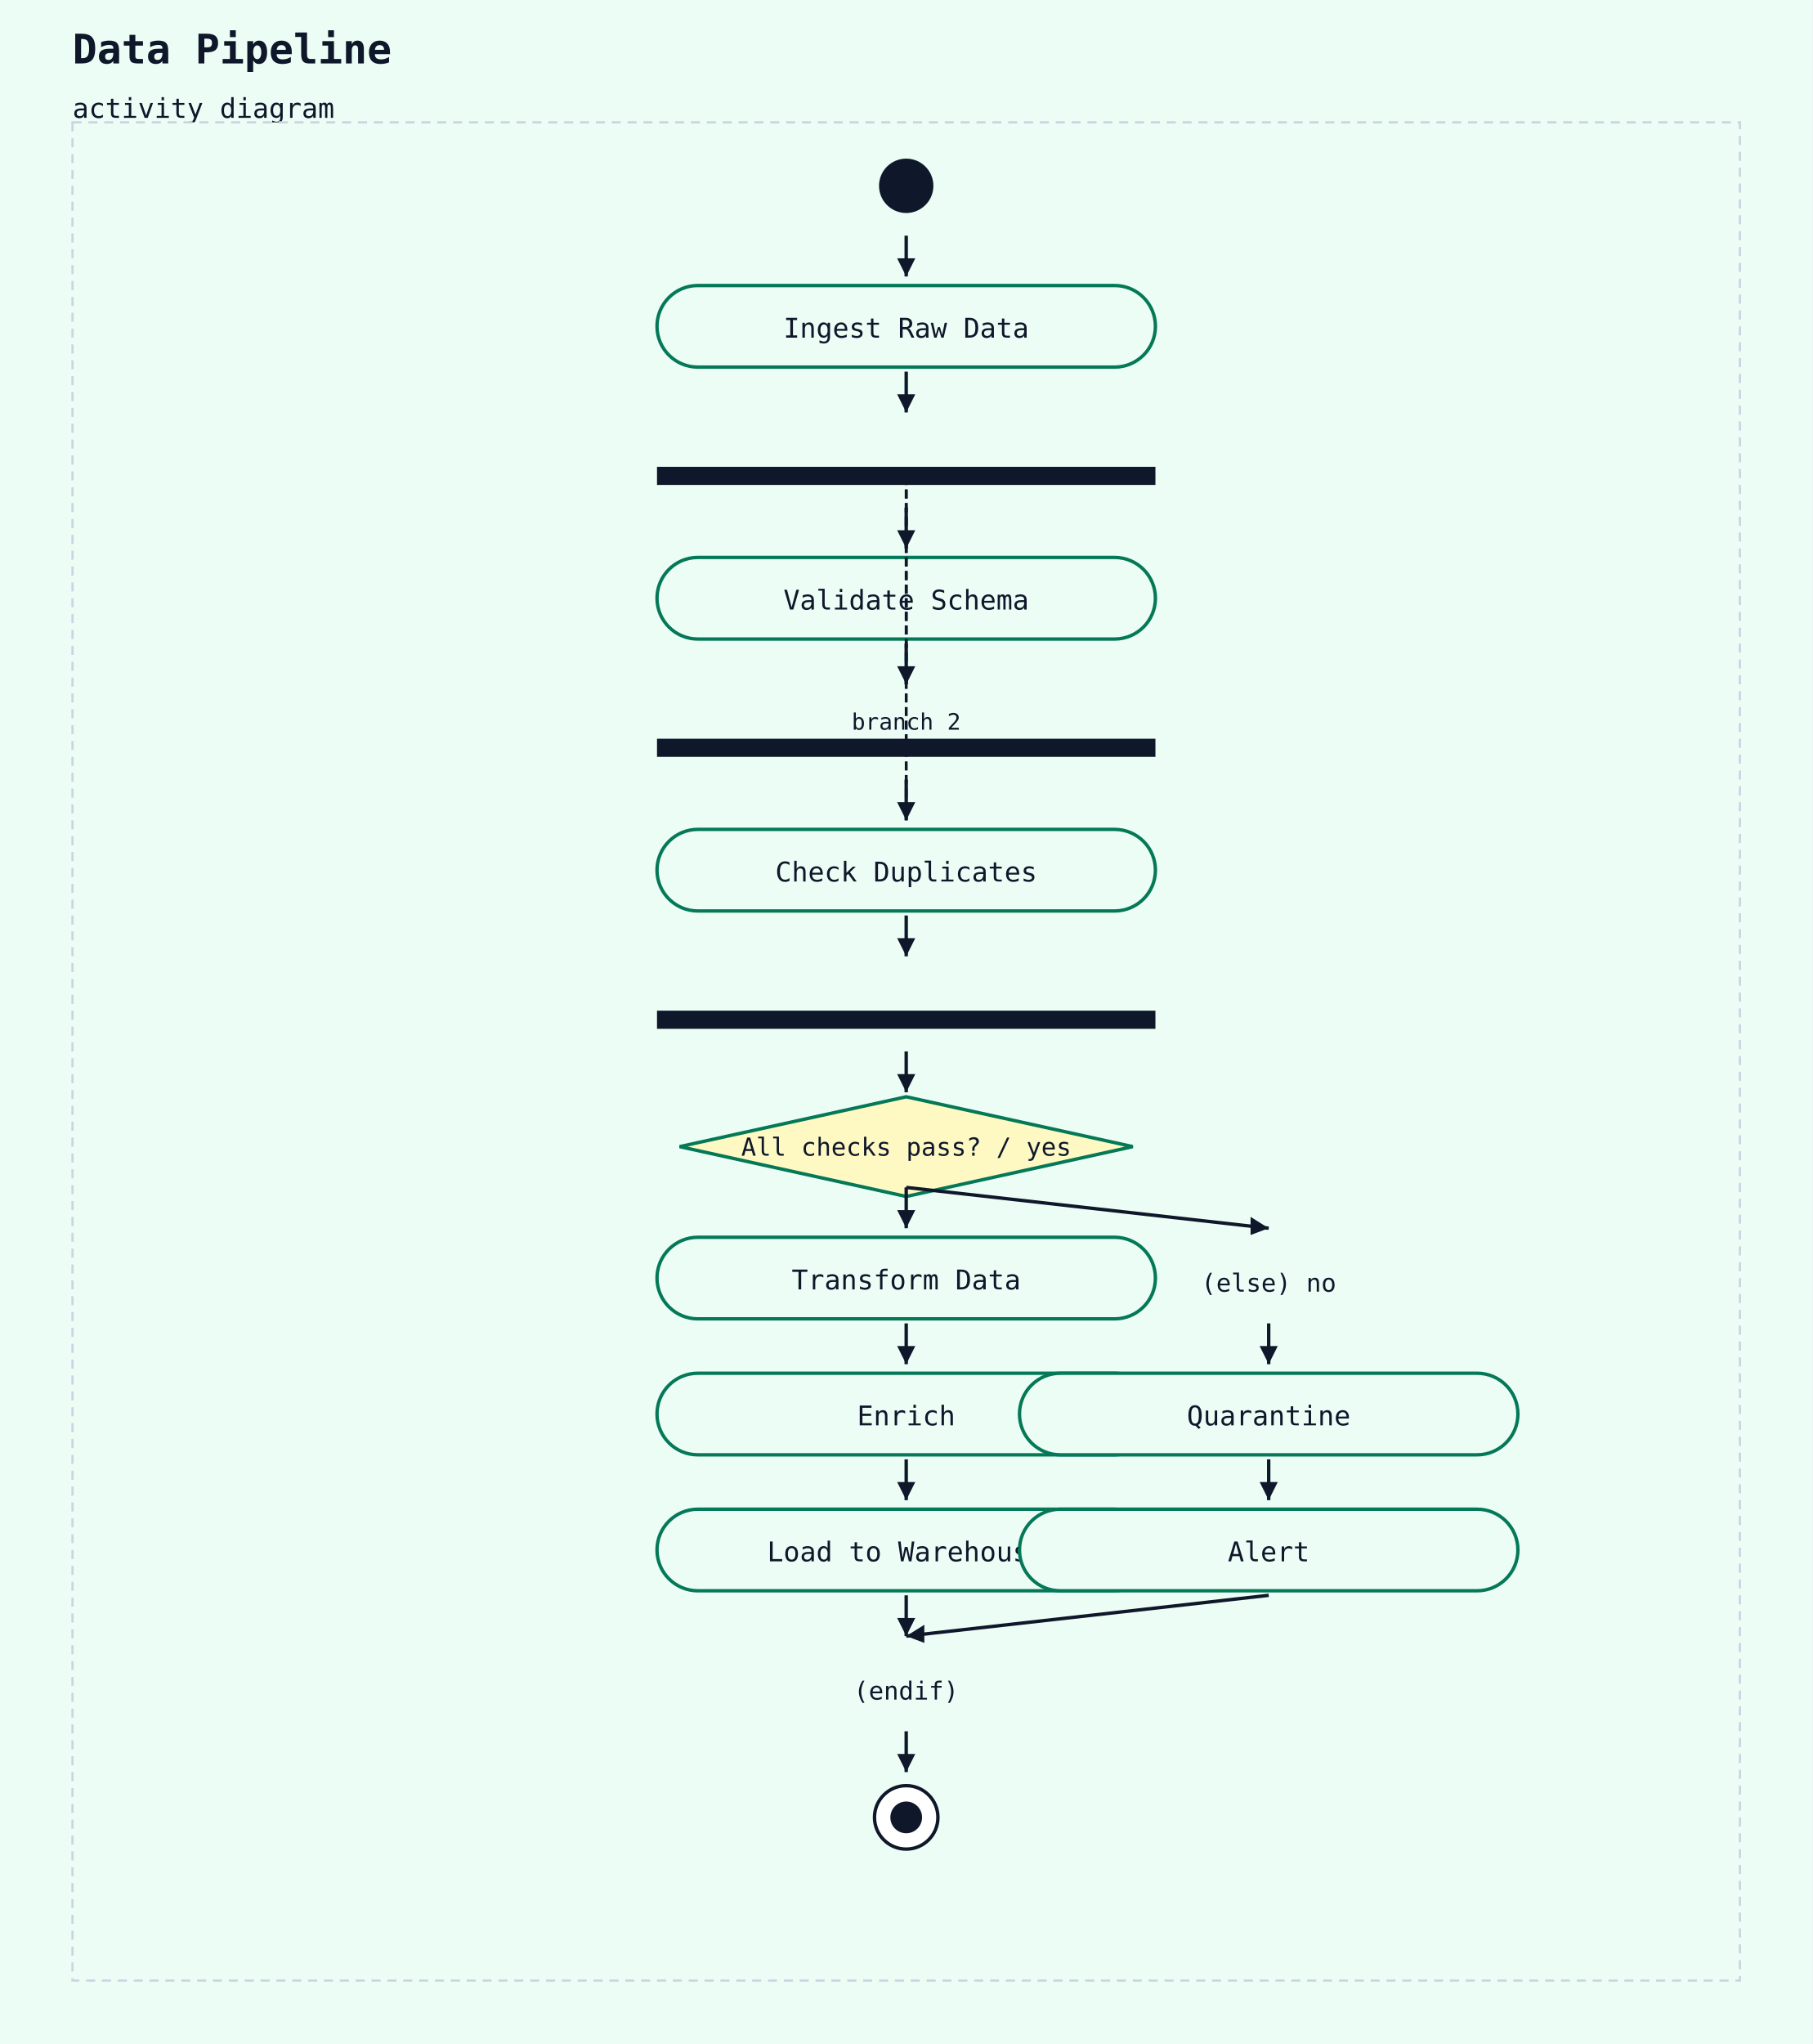
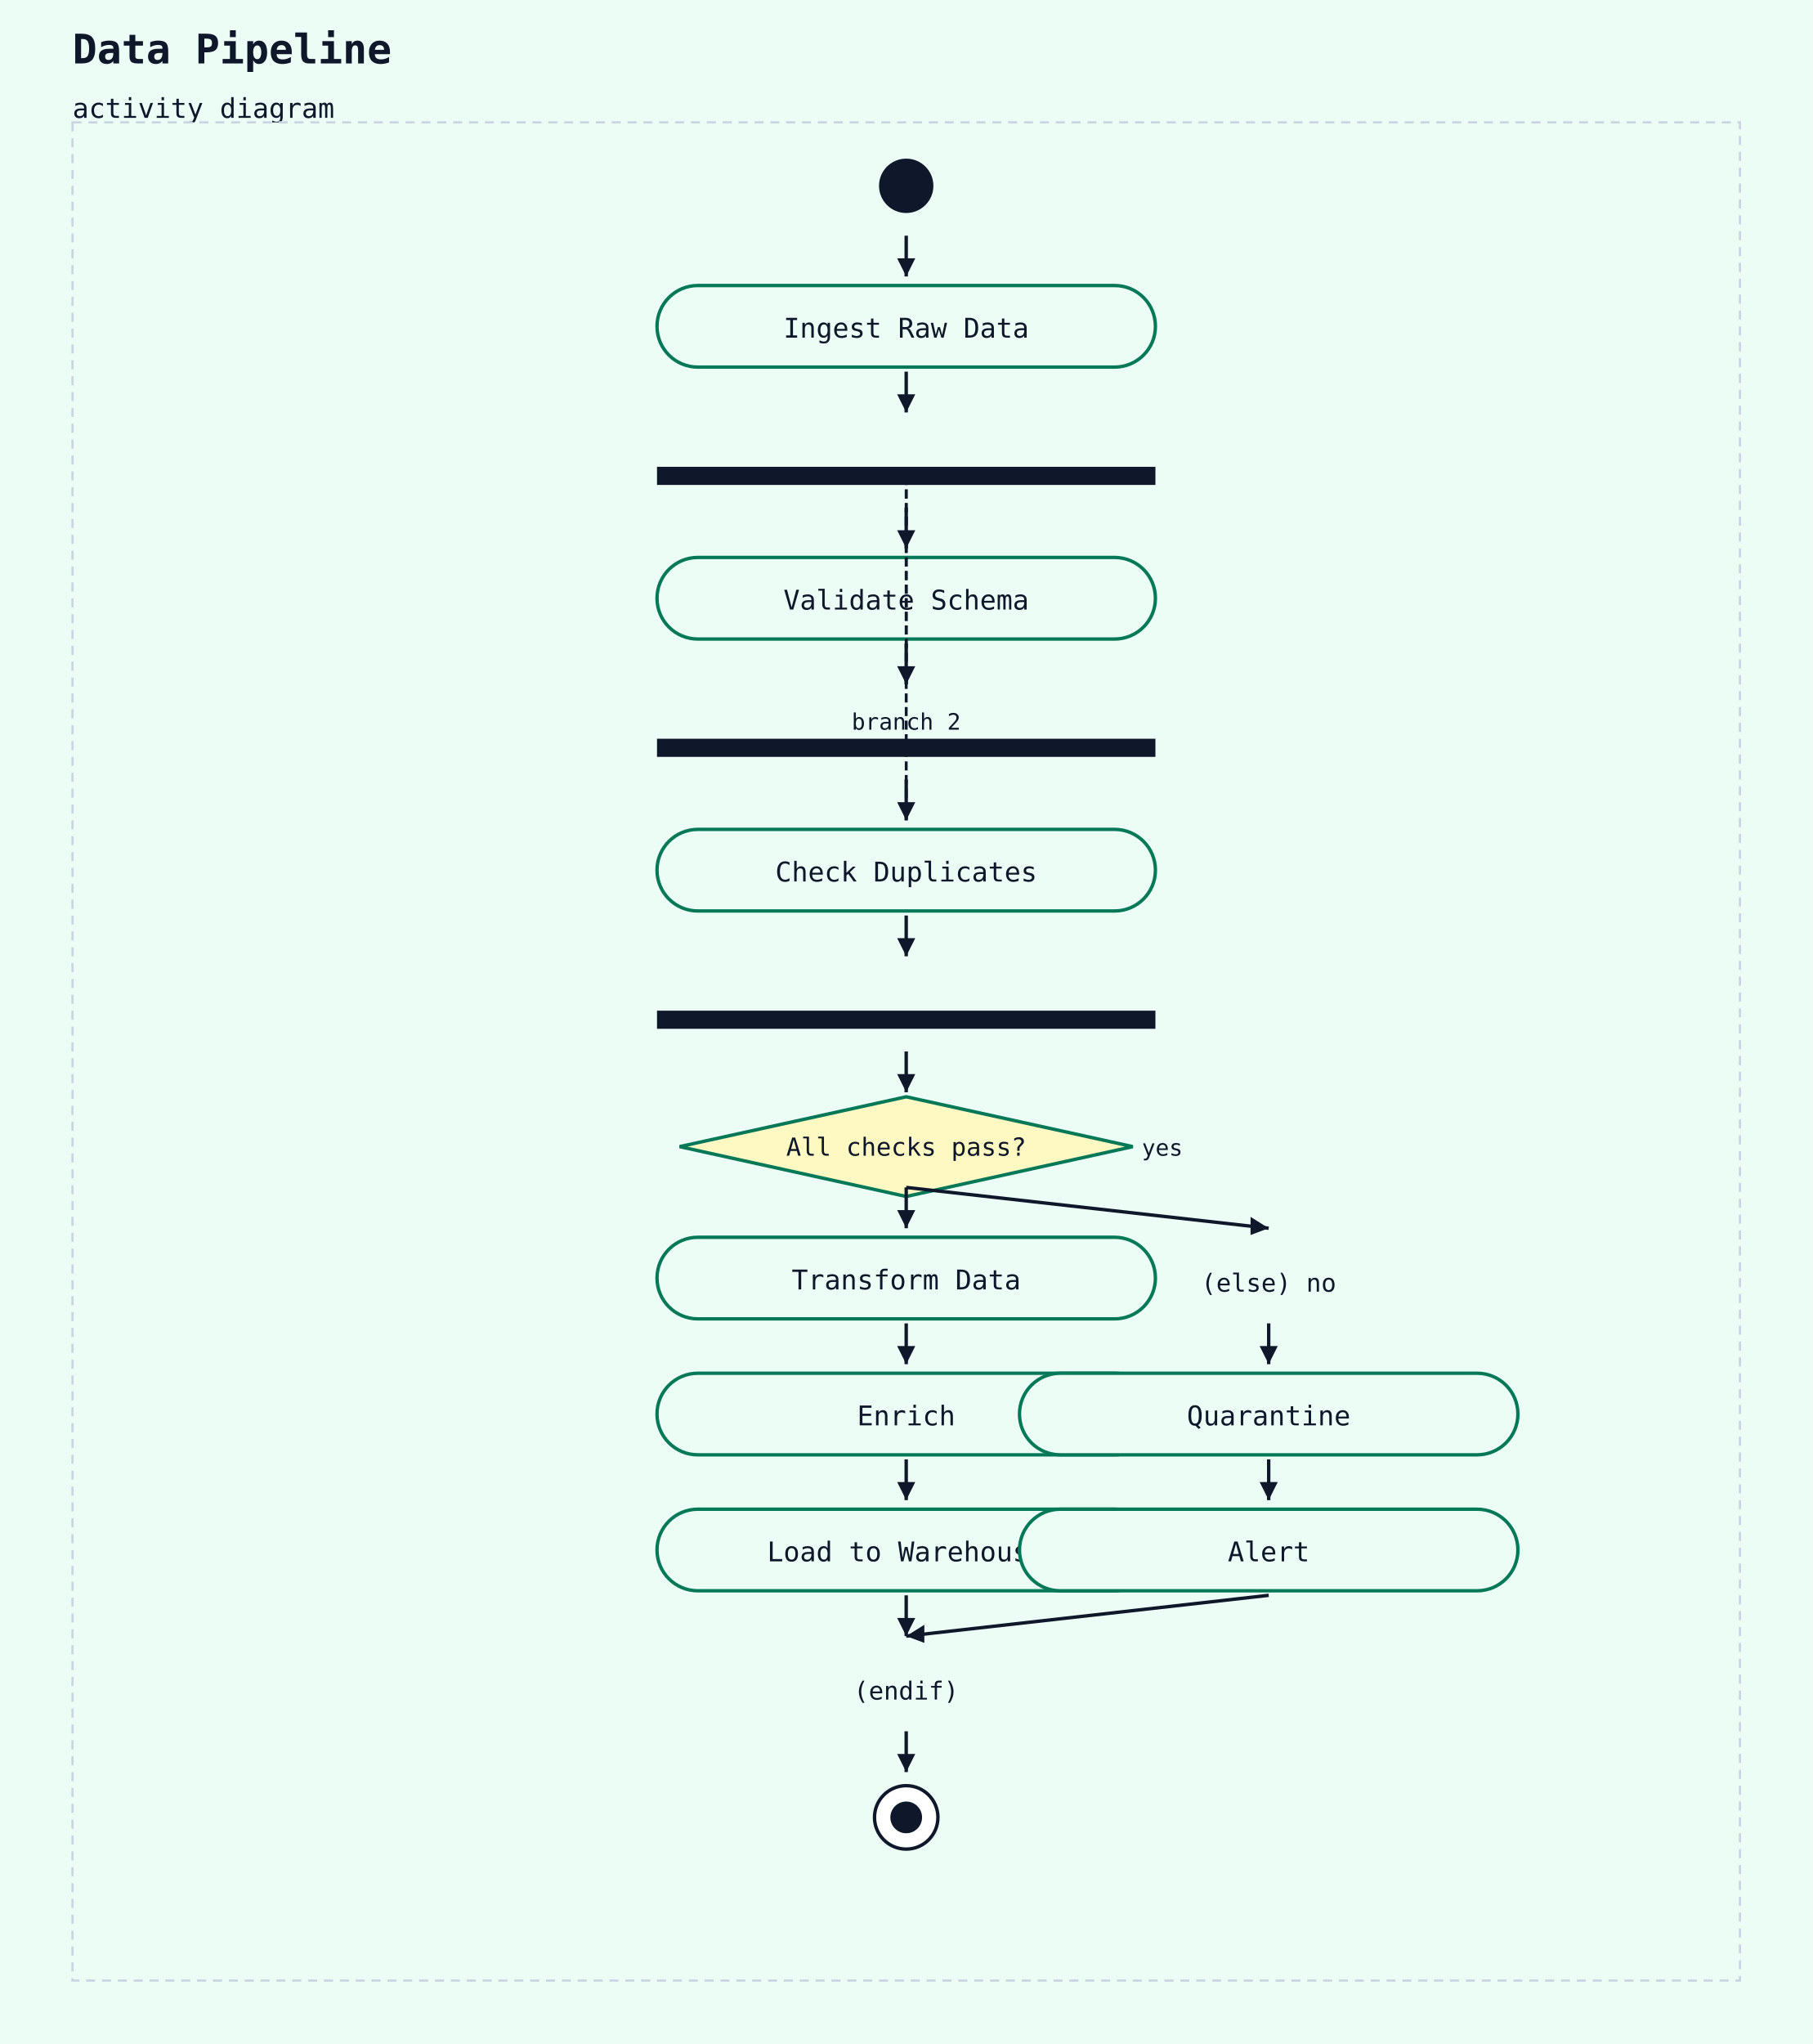
<svg xmlns="http://www.w3.org/2000/svg" width="800" height="902" viewBox="0 0 800 902">
  <rect width="100%" height="100%" fill="#ecfdf5" />
  <text x="32" y="28" font-family="monospace" font-size="18" font-weight="600" fill="#0f172a">Data Pipeline</text>
  <text x="32" y="52" font-family="monospace" font-size="12" fill="#0f172a">activity diagram</text>
  <rect x="32" y="54" width="736" height="820" fill="#ecfdf5" stroke="#cbd5e1" stroke-width="1" stroke-dasharray="4 3" />
  <circle cx="400" cy="82" r="12" fill="#0f172a" />
  <rect x="290" y="126" width="220" height="36" rx="18" ry="18" fill="#ecfdf5" stroke="#047857" stroke-width="1.5" />
  <text x="400" y="149" text-anchor="middle" font-family="monospace" font-size="12" fill="#0f172a">Ingest Raw Data</text>
  <line x1="400" y1="104" x2="400" y2="122" stroke="#0f172a" stroke-width="1.5" />
  <polygon points="400,122 396,114 404,114" fill="#0f172a" />
  <rect x="290" y="206" width="220" height="8" fill="#0f172a" />
  <line x1="400" y1="164" x2="400" y2="182" stroke="#0f172a" stroke-width="1.5" />
  <polygon points="400,182 396,174 404,174" fill="#0f172a" />
  <rect x="290" y="246" width="220" height="36" rx="18" ry="18" fill="#ecfdf5" stroke="#047857" stroke-width="1.5" />
  <text x="400" y="269" text-anchor="middle" font-family="monospace" font-size="12" fill="#0f172a">Validate Schema</text>
  <line x1="400" y1="224" x2="400" y2="242" stroke="#0f172a" stroke-width="1.5" />
  <polygon points="400,242 396,234 404,234" fill="#0f172a" />
  <rect x="290" y="326" width="220" height="8" fill="#0f172a" />
  <text x="400" y="322" text-anchor="middle" font-family="monospace" font-size="10" fill="#0f172a">branch 2</text>
  <line x1="400" y1="284" x2="400" y2="302" stroke="#0f172a" stroke-width="1.5" />
  <polygon points="400,302 396,294 404,294" fill="#0f172a" />
  <line x1="400" y1="210" x2="400" y2="302" stroke="#0f172a" stroke-width="1.25" stroke-dasharray="4 2" />
  <rect x="290" y="366" width="220" height="36" rx="18" ry="18" fill="#ecfdf5" stroke="#047857" stroke-width="1.5" />
  <text x="400" y="389" text-anchor="middle" font-family="monospace" font-size="12" fill="#0f172a">Check Duplicates</text>
  <line x1="400" y1="344" x2="400" y2="362" stroke="#0f172a" stroke-width="1.5" />
  <polygon points="400,362 396,354 404,354" fill="#0f172a" />
  <line x1="400" y1="210" x2="400" y2="362" stroke="#0f172a" stroke-width="1.25" stroke-dasharray="4 2" />
  <rect x="290" y="446" width="220" height="8" fill="#0f172a" />
  <line x1="400" y1="404" x2="400" y2="422" stroke="#0f172a" stroke-width="1.5" />
  <polygon points="400,422 396,414 404,414" fill="#0f172a" />
  <polygon points="400,484 500,506 400,528 300,506" fill="#fef9c3" stroke="#047857" stroke-width="1.5" />
-   <text x="400" y="510" text-anchor="middle" font-family="monospace" font-size="11" fill="#0f172a">All checks pass? / yes</text>
+   <text x="400" y="510" text-anchor="middle" font-family="monospace" font-size="11" fill="#0f172a">All checks pass?</text>
+   <text x="504" y="510" text-anchor="start" font-family="monospace" font-size="10" fill="#0f172a">yes</text>
  <line x1="400" y1="464" x2="400" y2="482" stroke="#0f172a" stroke-width="1.5" />
  <polygon points="400,482 396,474 404,474" fill="#0f172a" />
  <rect x="290" y="546" width="220" height="36" rx="18" ry="18" fill="#ecfdf5" stroke="#047857" stroke-width="1.5" />
  <text x="400" y="569" text-anchor="middle" font-family="monospace" font-size="12" fill="#0f172a">Transform Data</text>
  <line x1="400" y1="524" x2="400" y2="542" stroke="#0f172a" stroke-width="1.5" />
  <polygon points="400,542 396,534 404,534" fill="#0f172a" />
  <rect x="290" y="606" width="220" height="36" rx="18" ry="18" fill="#ecfdf5" stroke="#047857" stroke-width="1.5" />
  <text x="400" y="629" text-anchor="middle" font-family="monospace" font-size="12" fill="#0f172a">Enrich</text>
  <line x1="400" y1="584" x2="400" y2="602" stroke="#0f172a" stroke-width="1.5" />
  <polygon points="400,602 396,594 404,594" fill="#0f172a" />
  <rect x="290" y="666" width="220" height="36" rx="18" ry="18" fill="#ecfdf5" stroke="#047857" stroke-width="1.5" />
  <text x="400" y="689" text-anchor="middle" font-family="monospace" font-size="12" fill="#0f172a">Load to Warehouse</text>
  <line x1="400" y1="644" x2="400" y2="662" stroke="#0f172a" stroke-width="1.5" />
  <polygon points="400,662 396,654 404,654" fill="#0f172a" />
  <text x="560" y="570" text-anchor="middle" font-family="monospace" font-size="11" fill="#0f172a">(else) no</text>
  <line x1="400" y1="524" x2="560" y2="542" stroke="#0f172a" stroke-width="1.5" />
  <polygon points="560,542 552,545 552,537" fill="#0f172a" />
  <rect x="450" y="606" width="220" height="36" rx="18" ry="18" fill="#ecfdf5" stroke="#047857" stroke-width="1.5" />
  <text x="560" y="629" text-anchor="middle" font-family="monospace" font-size="12" fill="#0f172a">Quarantine</text>
  <line x1="560" y1="584" x2="560" y2="602" stroke="#0f172a" stroke-width="1.5" />
  <polygon points="560,602 556,594 564,594" fill="#0f172a" />
  <rect x="450" y="666" width="220" height="36" rx="18" ry="18" fill="#ecfdf5" stroke="#047857" stroke-width="1.5" />
  <text x="560" y="689" text-anchor="middle" font-family="monospace" font-size="12" fill="#0f172a">Alert</text>
  <line x1="560" y1="644" x2="560" y2="662" stroke="#0f172a" stroke-width="1.5" />
  <polygon points="560,662 556,654 564,654" fill="#0f172a" />
  <text x="400" y="750" text-anchor="middle" font-family="monospace" font-size="11" fill="#0f172a">(endif)</text>
  <line x1="400" y1="704" x2="400" y2="722" stroke="#0f172a" stroke-width="1.5" />
  <polygon points="400,722 396,714 404,714" fill="#0f172a" />
  <line x1="560" y1="704" x2="400" y2="722" stroke="#0f172a" stroke-width="1.5" />
  <polygon points="400,722 408,717 408,725" fill="#0f172a" />
  <circle cx="400" cy="802" r="14" fill="white" stroke="#0f172a" stroke-width="1.5" />
  <circle cx="400" cy="802" r="7" fill="#0f172a" />
  <line x1="400" y1="764" x2="400" y2="782" stroke="#0f172a" stroke-width="1.5" />
  <polygon points="400,782 396,774 404,774" fill="#0f172a" />
</svg>
